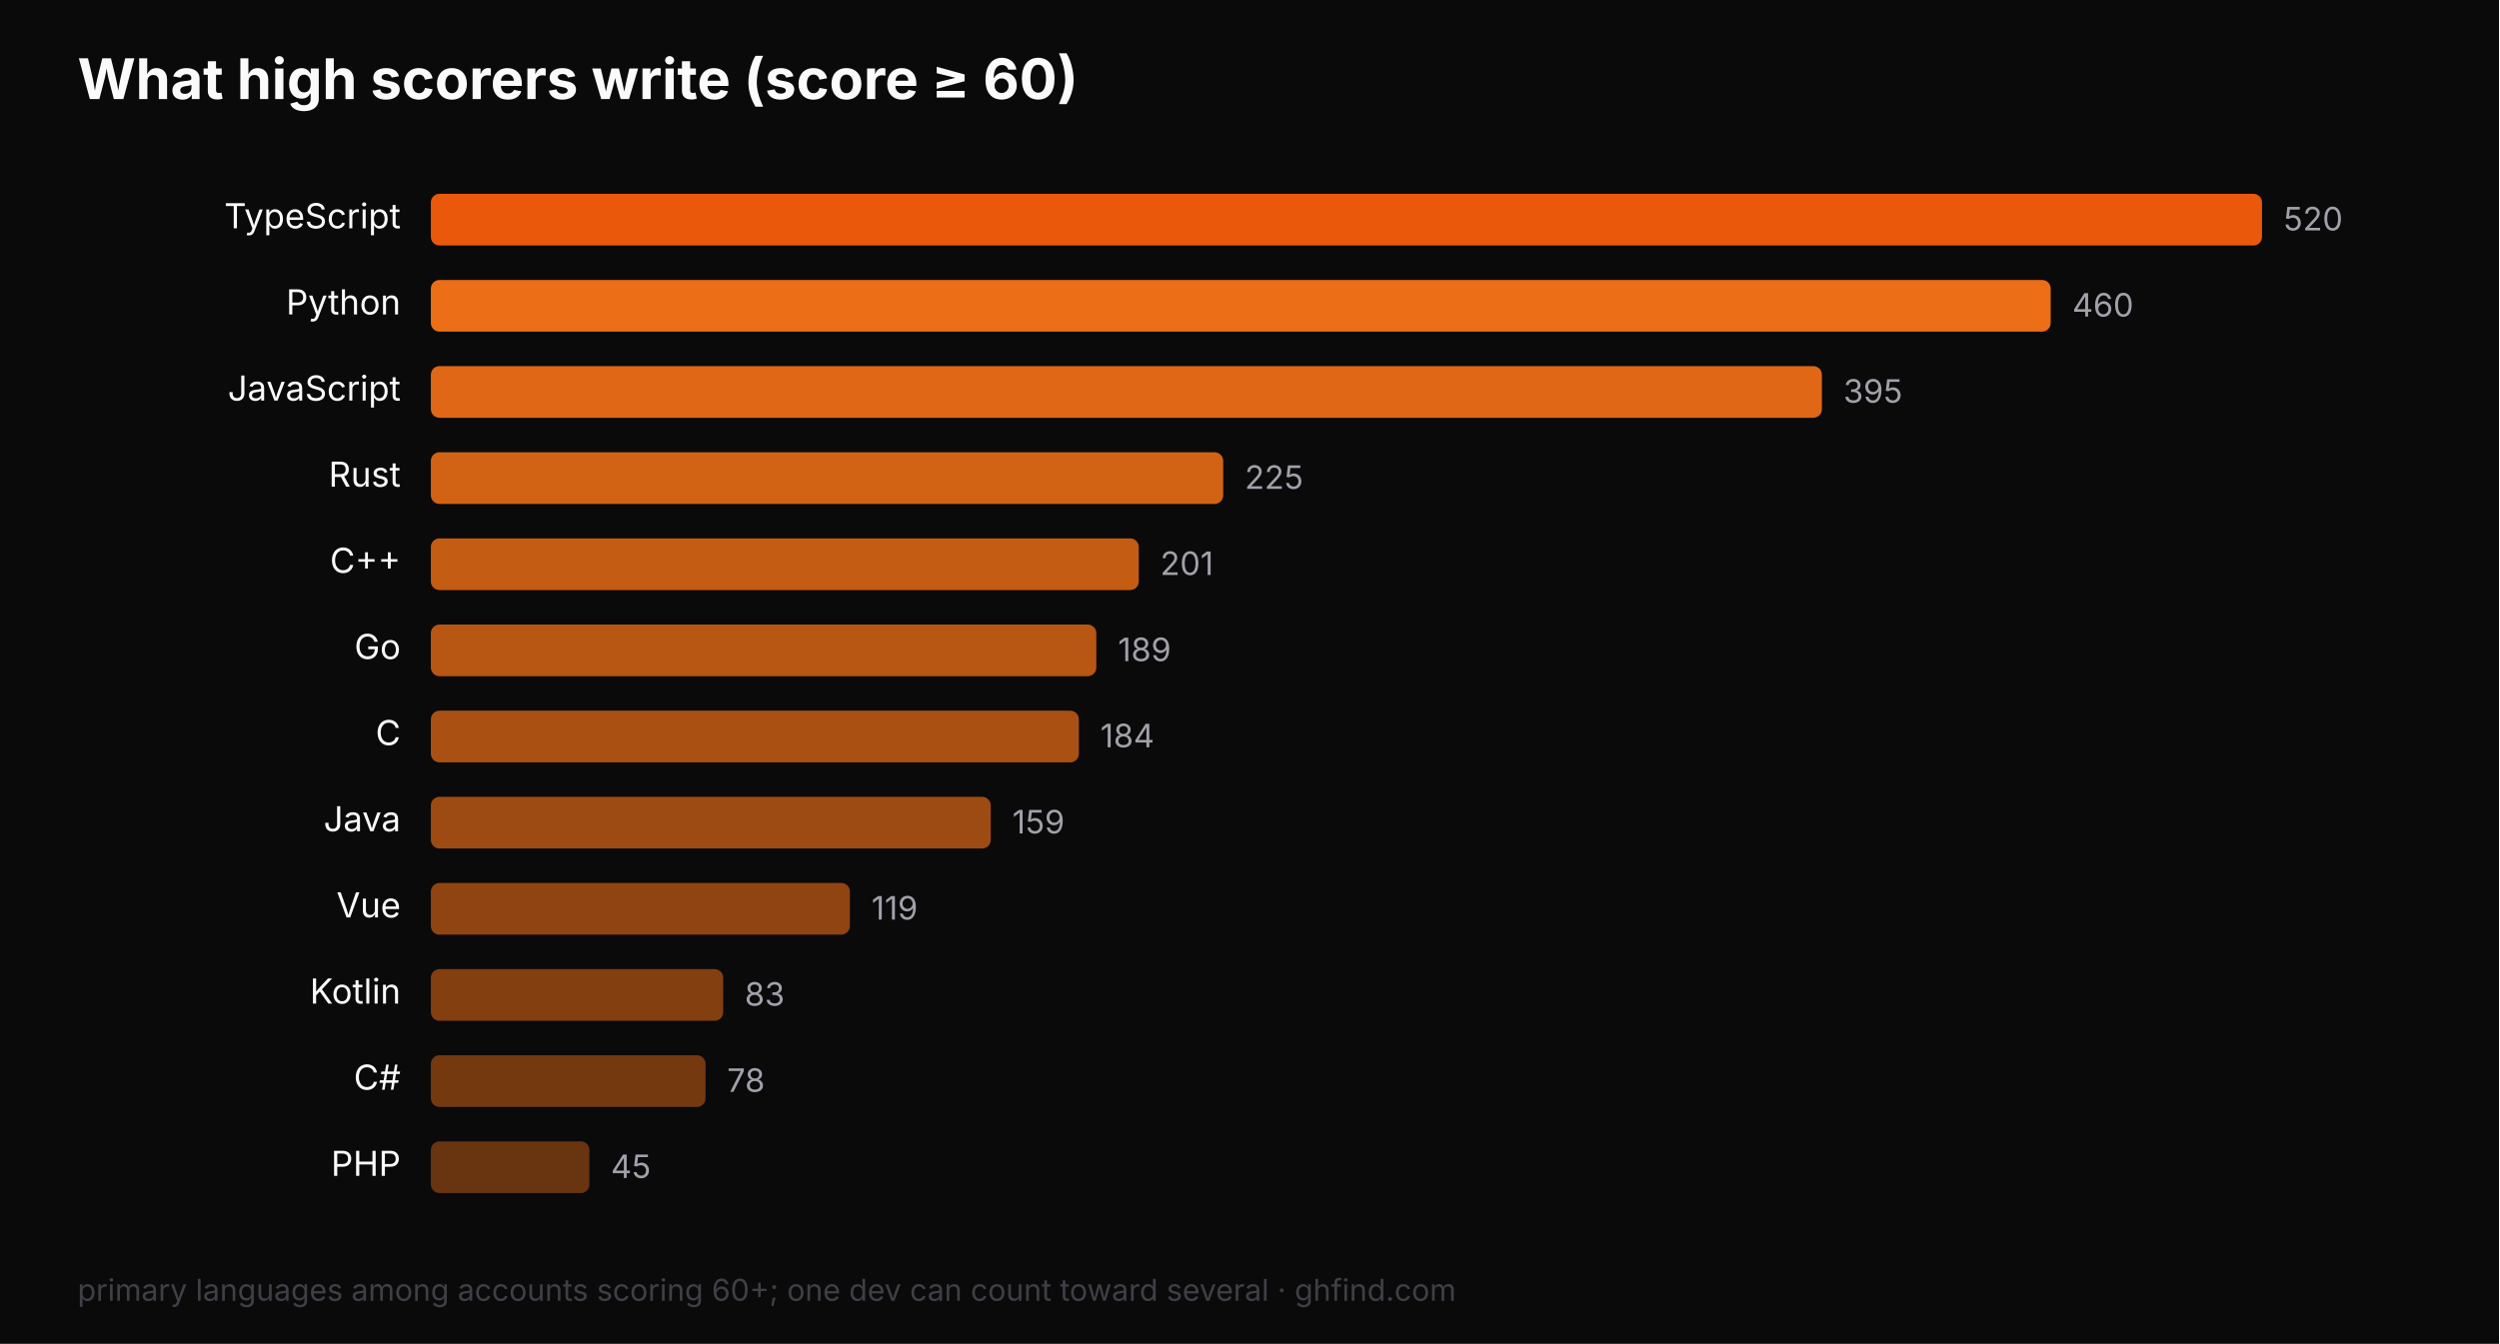
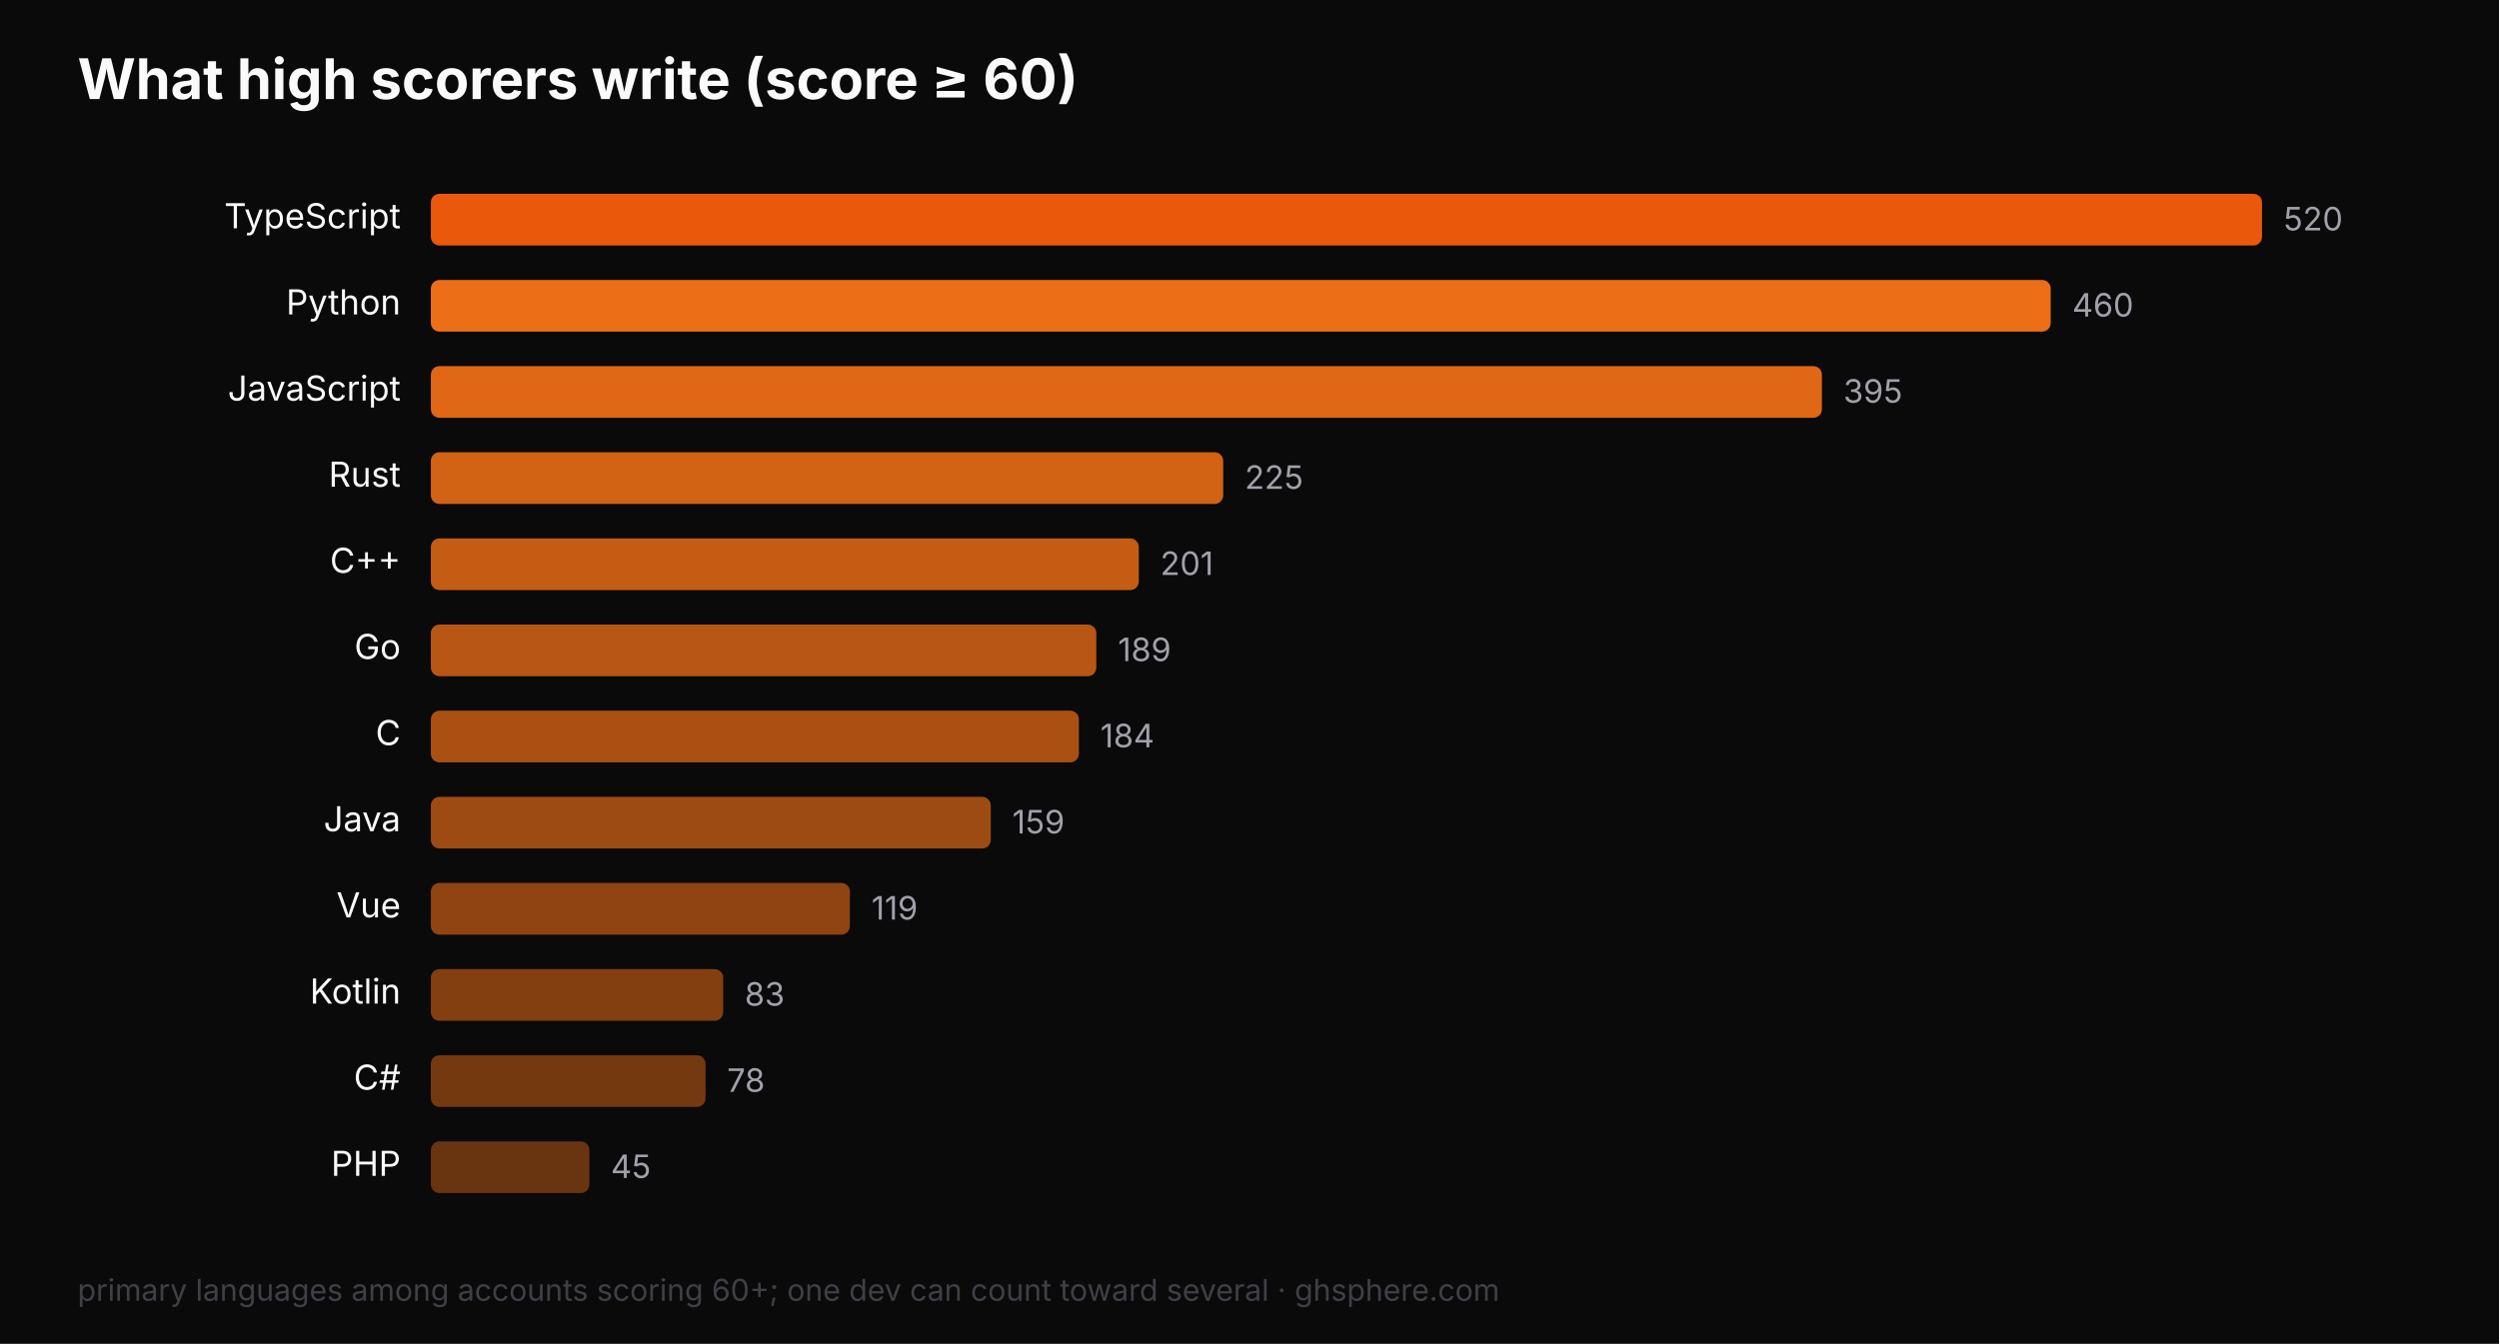
<svg xmlns="http://www.w3.org/2000/svg" width="1160" height="624" viewBox="0 0 1160 624" font-family="ui-sans-serif, system-ui, -apple-system, 'Segoe UI', sans-serif">
  <rect width="1160" height="624" fill="#0a0a0b" />
  <text x="36" y="46" fill="#fafafa" font-size="26" font-weight="700">What high scorers write (score ≥ 60)</text>
  <text x="186" y="106" fill="#fafafa" font-size="16" text-anchor="end">TypeScript</text>
  <rect x="200" y="90" width="850.0" height="24" rx="4" fill="#ea580c" opacity="1" />
  <text x="1060" y="107" fill="#a1a1aa" font-size="15">520</text>
  <text x="186" y="146" fill="#fafafa" font-size="16" text-anchor="end">Python</text>
  <rect x="200" y="130" width="751.9" height="24" rx="4" fill="#f97316" opacity="0.945" />
  <text x="961.923" y="147" fill="#a1a1aa" font-size="15">460</text>
  <text x="186" y="186" fill="#fafafa" font-size="16" text-anchor="end">JavaScript</text>
  <rect x="200" y="170" width="645.7" height="24" rx="4" fill="#f97316" opacity="0.89" />
  <text x="855.673" y="187" fill="#a1a1aa" font-size="15">395</text>
  <text x="186" y="226" fill="#fafafa" font-size="16" text-anchor="end">Rust</text>
  <rect x="200" y="210" width="367.8" height="24" rx="4" fill="#f97316" opacity="0.835" />
  <text x="577.788" y="227" fill="#a1a1aa" font-size="15">225</text>
  <text x="186" y="266" fill="#fafafa" font-size="16" text-anchor="end">C++</text>
  <rect x="200" y="250" width="328.6" height="24" rx="4" fill="#f97316" opacity="0.78" />
  <text x="538.558" y="267" fill="#a1a1aa" font-size="15">201</text>
  <text x="186" y="306" fill="#fafafa" font-size="16" text-anchor="end">Go</text>
  <rect x="200" y="290" width="308.9" height="24" rx="4" fill="#f97316" opacity="0.725" />
  <text x="518.942" y="307" fill="#a1a1aa" font-size="15">189</text>
  <text x="186" y="346" fill="#fafafa" font-size="16" text-anchor="end">C</text>
  <rect x="200" y="330" width="300.8" height="24" rx="4" fill="#f97316" opacity="0.67" />
  <text x="510.769" y="347" fill="#a1a1aa" font-size="15">184</text>
  <text x="186" y="386" fill="#fafafa" font-size="16" text-anchor="end">Java</text>
  <rect x="200" y="370" width="259.9" height="24" rx="4" fill="#f97316" opacity="0.615" />
  <text x="469.904" y="387" fill="#a1a1aa" font-size="15">159</text>
  <text x="186" y="426" fill="#fafafa" font-size="16" text-anchor="end">Vue</text>
  <rect x="200" y="410" width="194.5" height="24" rx="4" fill="#f97316" opacity="0.56" />
  <text x="404.519" y="427" fill="#a1a1aa" font-size="15">119</text>
  <text x="186" y="466" fill="#fafafa" font-size="16" text-anchor="end">Kotlin</text>
  <rect x="200" y="450" width="135.7" height="24" rx="4" fill="#f97316" opacity="0.505" />
  <text x="345.673" y="467" fill="#a1a1aa" font-size="15">83</text>
  <text x="186" y="506" fill="#fafafa" font-size="16" text-anchor="end">C#</text>
  <rect x="200" y="490" width="127.5" height="24" rx="4" fill="#f97316" opacity="0.45" />
  <text x="337.5" y="507" fill="#a1a1aa" font-size="15">78</text>
  <text x="186" y="546" fill="#fafafa" font-size="16" text-anchor="end">PHP</text>
  <rect x="200" y="530" width="73.6" height="24" rx="4" fill="#f97316" opacity="0.395" />
  <text x="283.558" y="547" fill="#a1a1aa" font-size="15">45</text>
-   <text x="36" y="604" fill="#3f3f46" font-size="14">primary languages among accounts scoring 60+; one dev can count toward several · ghfind.com</text>
+   <text x="36" y="604" fill="#3f3f46" font-size="14">primary languages among accounts scoring 60+; one dev can count toward several · ghsphere.com</text>
</svg>
